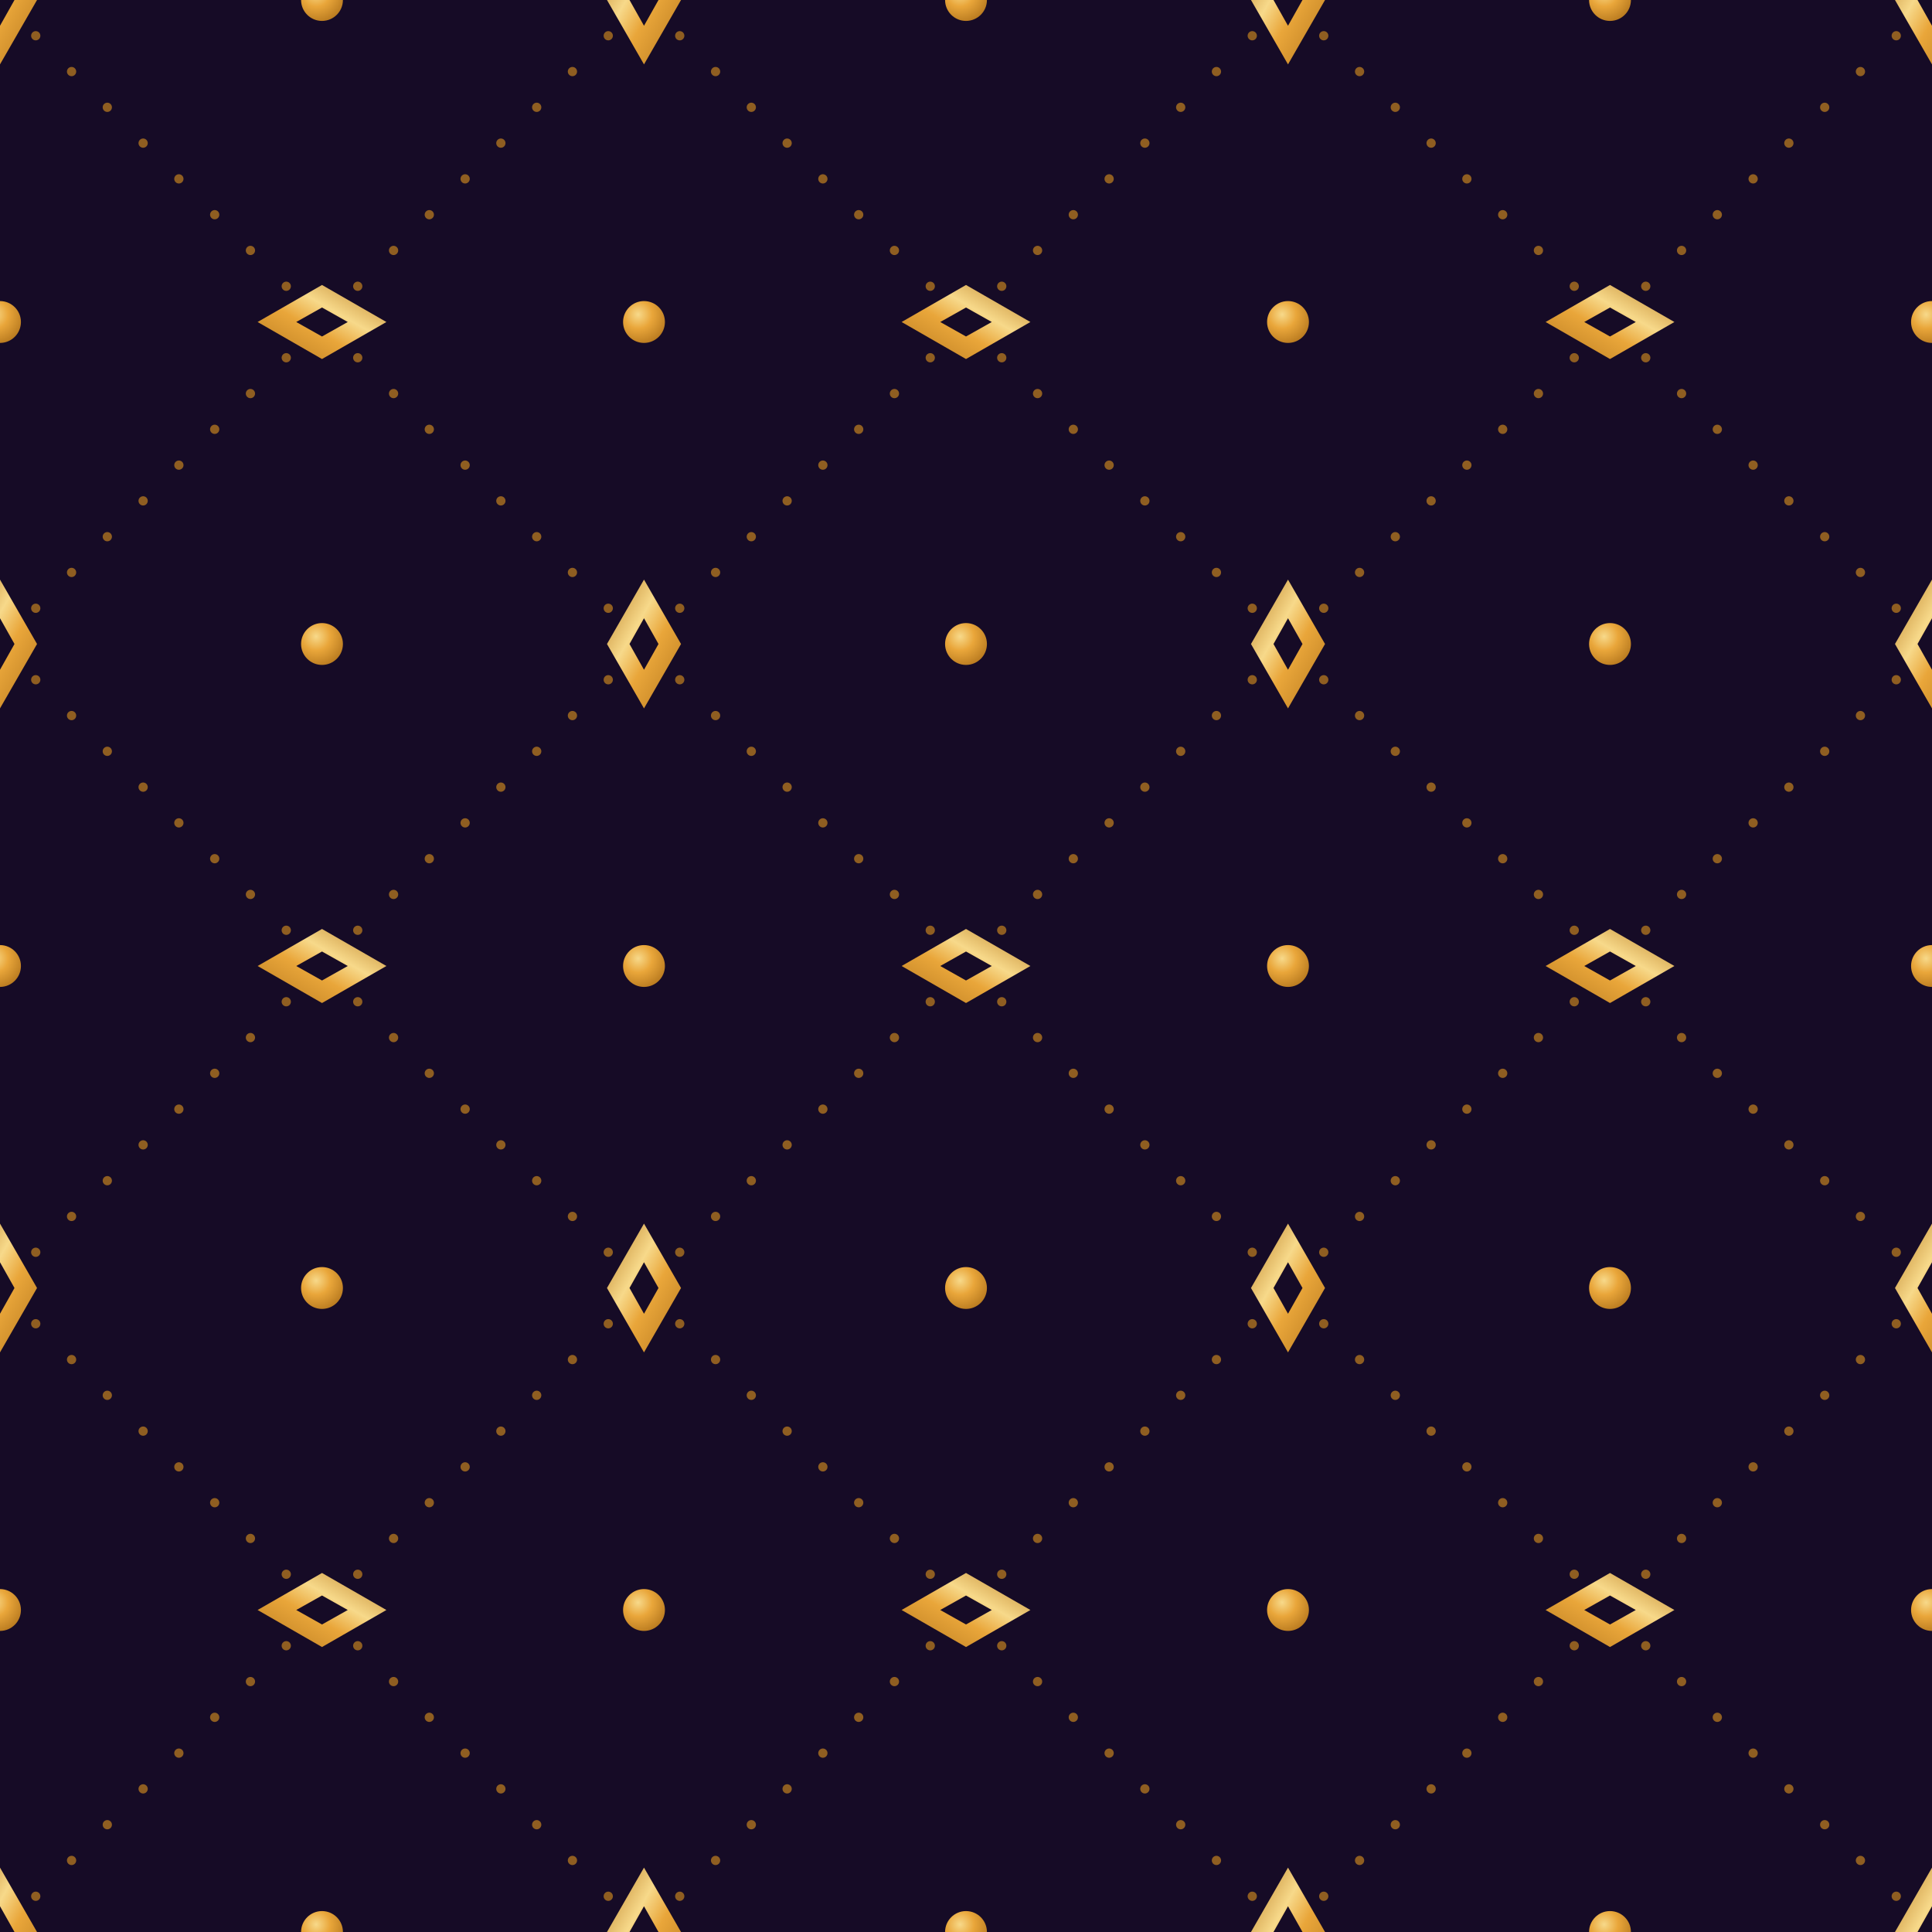
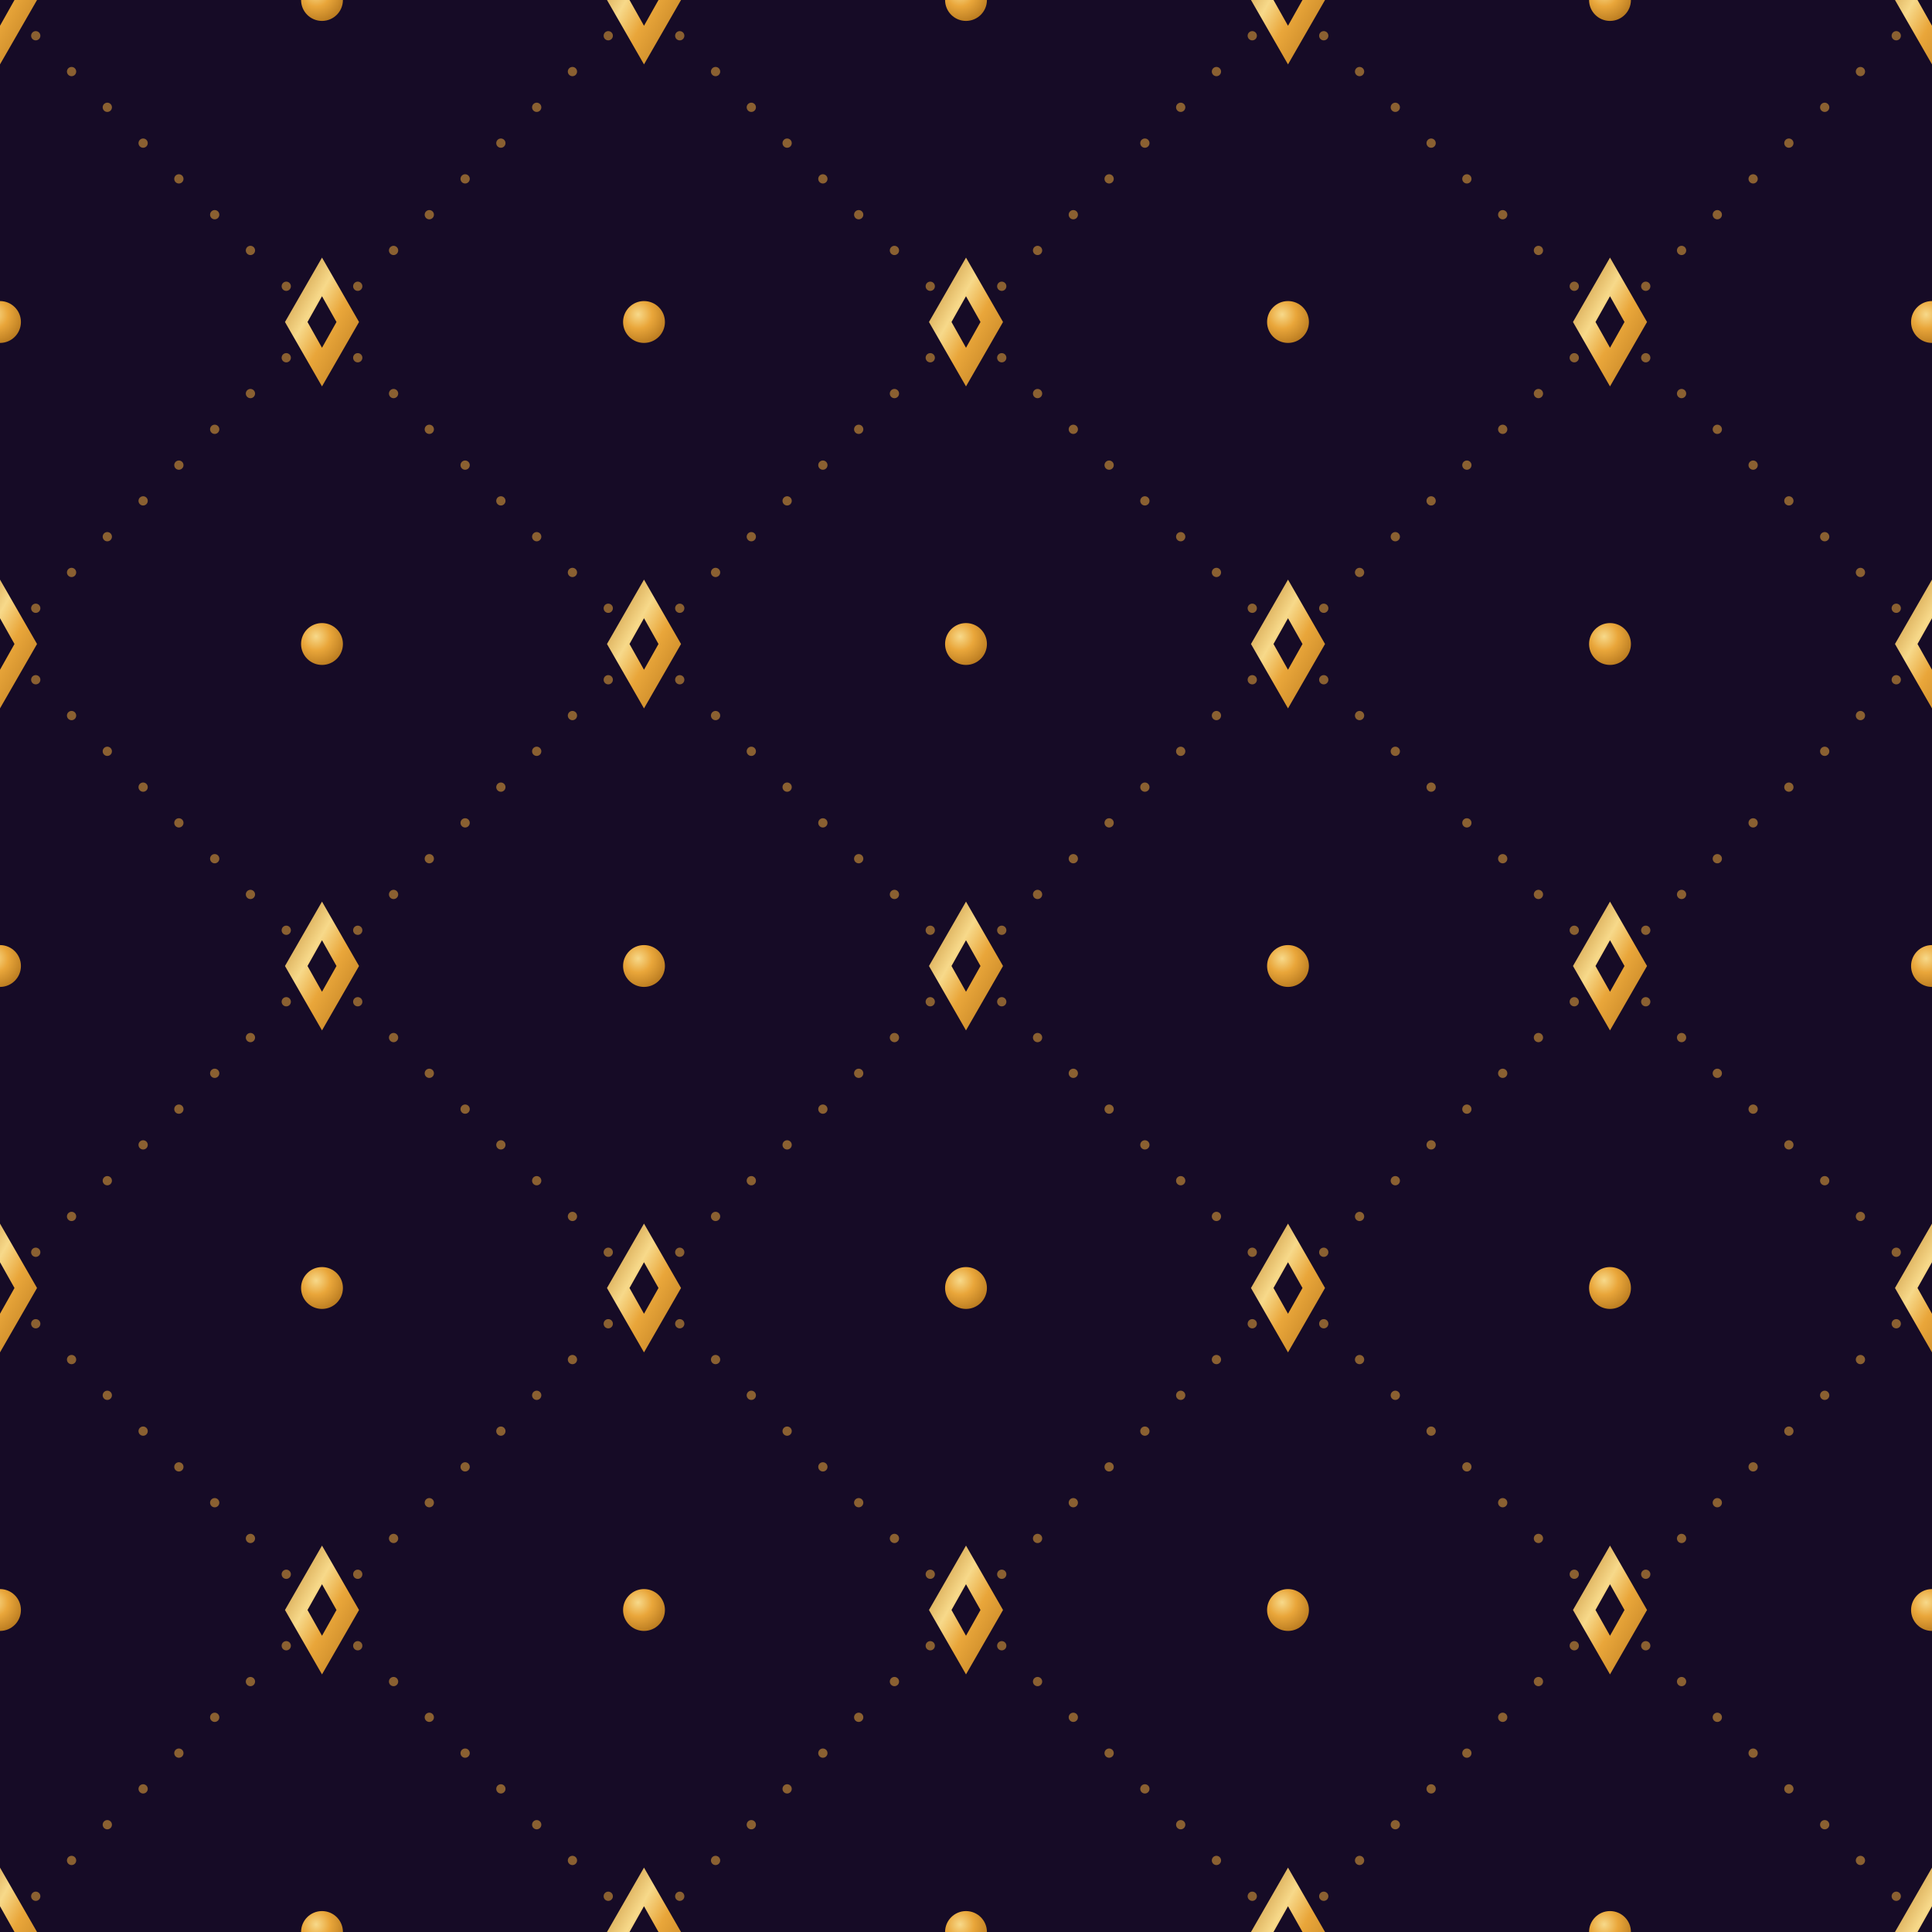
<svg xmlns="http://www.w3.org/2000/svg" xmlns:xlink="http://www.w3.org/1999/xlink" width="240" height="240" viewBox="0 0 240 240">
  <defs>
    <linearGradient id="foil" x1="0" y1="0" x2="1" y2="1">
      <stop offset="0" stop-color="#B7791F" />
      <stop offset=".38" stop-color="#F7D98A" />
      <stop offset=".58" stop-color="#E9A63A" />
      <stop offset="1" stop-color="#B7791F" />
    </linearGradient>
    <radialGradient id="brass" cx=".36" cy=".32" r=".75">
      <stop offset="0" stop-color="#F7D98A" />
      <stop offset=".45" stop-color="#E9A63A" />
      <stop offset="1" stop-color="#B7791F" />
    </radialGradient>
    <g id="dm">
      <path d="M0 -8L4.6 0 0 8 -4.6 0Z" fill="url(#foil)" />
      <path d="M0 -3.2L1.8 0 0 3.2 -1.8 0Z" fill="#160B26" />
    </g>
    <g id="ss">
      <circle r="2.6" fill="url(#brass)" />
    </g>
  </defs>
  <rect width="240" height="240" fill="#160B26" />
-   <path d="M4.44 4.44h0M8.89 8.89h0M13.33 13.33h0M17.78 17.78h0M22.22 22.22h0M26.67 26.67h0M31.11 31.11h0M35.56 35.56h0M4.44 84.44h0M8.89 88.89h0M13.33 93.33h0M17.78 97.78h0M22.22 102.22h0M26.67 106.67h0M31.11 111.11h0M35.56 115.56h0M4.44 75.56h0M8.89 71.11h0M13.33 66.67h0M17.78 62.22h0M22.22 57.78h0M26.67 53.33h0M31.11 48.89h0M35.56 44.44h0M4.44 164.44h0M8.89 168.89h0M13.33 173.33h0M17.78 177.78h0M22.22 182.22h0M26.67 186.67h0M31.11 191.11h0M35.56 195.56h0M4.44 155.56h0M8.89 151.11h0M13.33 146.67h0M17.78 142.22h0M22.22 137.78h0M26.67 133.33h0M31.11 128.89h0M35.56 124.44h0M4.44 235.56h0M8.89 231.11h0M13.33 226.67h0M17.78 222.22h0M22.22 217.78h0M26.67 213.33h0M31.11 208.89h0M35.56 204.44h0M44.44 44.44h0M48.89 48.89h0M53.33 53.33h0M57.78 57.78h0M62.22 62.22h0M66.67 66.67h0M71.11 71.11h0M75.56 75.56h0M44.44 35.56h0M48.89 31.11h0M53.33 26.67h0M57.78 22.22h0M62.22 17.78h0M66.67 13.33h0M71.11 8.89h0M75.56 4.44h0M44.44 124.44h0M48.89 128.89h0M53.33 133.33h0M57.78 137.78h0M62.22 142.22h0M66.67 146.67h0M71.11 151.11h0M75.56 155.56h0M44.44 115.56h0M48.89 111.11h0M53.33 106.67h0M57.78 102.22h0M62.22 97.78h0M66.67 93.33h0M71.11 88.89h0M75.56 84.44h0M44.44 204.44h0M48.89 208.89h0M53.33 213.33h0M57.78 217.78h0M62.22 222.22h0M66.67 226.67h0M71.11 231.11h0M75.56 235.56h0M44.44 195.56h0M48.89 191.11h0M53.33 186.67h0M57.78 182.22h0M62.22 177.78h0M66.67 173.33h0M71.11 168.89h0M75.56 164.44h0M84.44 4.44h0M88.89 8.89h0M93.33 13.33h0M97.78 17.78h0M102.22 22.22h0M106.67 26.67h0M111.11 31.11h0M115.56 35.56h0M84.44 84.44h0M88.89 88.89h0M93.33 93.33h0M97.78 97.78h0M102.22 102.22h0M106.67 106.67h0M111.11 111.11h0M115.56 115.56h0M84.44 75.56h0M88.89 71.11h0M93.33 66.67h0M97.78 62.22h0M102.22 57.78h0M106.67 53.33h0M111.11 48.89h0M115.56 44.44h0M84.44 164.44h0M88.89 168.89h0M93.33 173.33h0M97.78 177.78h0M102.22 182.22h0M106.67 186.67h0M111.11 191.11h0M115.56 195.56h0M84.44 155.56h0M88.89 151.11h0M93.33 146.67h0M97.78 142.22h0M102.22 137.78h0M106.67 133.33h0M111.11 128.89h0M115.56 124.44h0M84.44 235.56h0M88.89 231.11h0M93.33 226.67h0M97.78 222.22h0M102.22 217.78h0M106.67 213.33h0M111.11 208.89h0M115.56 204.44h0M124.44 44.44h0M128.89 48.89h0M133.33 53.33h0M137.78 57.78h0M142.22 62.22h0M146.67 66.67h0M151.11 71.11h0M155.56 75.56h0M124.44 35.56h0M128.89 31.11h0M133.33 26.67h0M137.78 22.22h0M142.22 17.78h0M146.67 13.33h0M151.11 8.89h0M155.56 4.44h0M124.44 124.44h0M128.89 128.89h0M133.33 133.33h0M137.78 137.78h0M142.22 142.22h0M146.67 146.67h0M151.11 151.11h0M155.56 155.56h0M124.44 115.56h0M128.89 111.11h0M133.33 106.67h0M137.78 102.22h0M142.22 97.78h0M146.67 93.33h0M151.11 88.89h0M155.56 84.44h0M124.44 204.44h0M128.89 208.89h0M133.33 213.33h0M137.78 217.78h0M142.22 222.22h0M146.67 226.67h0M151.11 231.11h0M155.56 235.56h0M124.44 195.56h0M128.89 191.11h0M133.33 186.67h0M137.78 182.22h0M142.22 177.78h0M146.67 173.33h0M151.11 168.89h0M155.56 164.44h0M164.44 4.44h0M168.89 8.89h0M173.33 13.33h0M177.78 17.78h0M182.22 22.22h0M186.67 26.67h0M191.11 31.11h0M195.56 35.56h0M164.44 84.44h0M168.89 88.89h0M173.33 93.33h0M177.78 97.78h0M182.22 102.22h0M186.67 106.67h0M191.11 111.11h0M195.56 115.56h0M164.44 75.56h0M168.89 71.11h0M173.33 66.67h0M177.78 62.22h0M182.22 57.78h0M186.67 53.33h0M191.11 48.89h0M195.56 44.44h0M164.44 164.44h0M168.89 168.89h0M173.33 173.33h0M177.78 177.78h0M182.22 182.22h0M186.67 186.67h0M191.11 191.11h0M195.56 195.56h0M164.44 155.56h0M168.89 151.11h0M173.33 146.67h0M177.78 142.22h0M182.22 137.78h0M186.67 133.33h0M191.11 128.89h0M195.56 124.44h0M164.44 235.56h0M168.89 231.11h0M173.33 226.67h0M177.78 222.22h0M182.22 217.78h0M186.67 213.33h0M191.11 208.89h0M195.56 204.44h0M204.44 44.44h0M208.89 48.89h0M213.33 53.33h0M217.78 57.78h0M222.22 62.22h0M226.67 66.67h0M231.11 71.11h0M235.56 75.56h0M204.44 35.56h0M208.89 31.11h0M213.33 26.67h0M217.78 22.22h0M222.22 17.78h0M226.67 13.33h0M231.11 8.89h0M235.56 4.44h0M204.44 124.44h0M208.89 128.89h0M213.33 133.33h0M217.78 137.78h0M222.22 142.22h0M226.67 146.67h0M231.11 151.11h0M235.56 155.56h0M204.44 115.56h0M208.89 111.11h0M213.33 106.67h0M217.78 102.22h0M222.22 97.78h0M226.67 93.33h0M231.11 88.89h0M235.56 84.44h0M204.44 204.44h0M208.89 208.89h0M213.33 213.33h0M217.78 217.78h0M222.22 222.22h0M226.67 226.67h0M231.11 231.11h0M235.56 235.56h0M204.44 195.56h0M208.89 191.11h0M213.33 186.67h0M217.78 182.22h0M222.22 177.78h0M226.67 173.33h0M231.11 168.89h0M235.56 164.44h0" stroke="#B7791F" stroke-width="1.15" stroke-linecap="round" opacity="0.75" />
+   <path d="M4.44 4.44h0M8.89 8.89h0M13.33 13.33h0M17.78 17.78h0M22.22 22.22h0M26.67 26.67h0M31.11 31.11h0M35.56 35.56h0M4.44 84.44h0M8.89 88.89h0M13.33 93.33h0M17.78 97.78h0M22.22 102.22h0M26.67 106.67h0M31.11 111.11h0M35.56 115.56h0M4.44 75.56h0M8.89 71.11h0M13.33 66.67h0M17.78 62.22h0M22.22 57.78h0M26.67 53.33h0M31.11 48.89h0M35.56 44.44h0M4.44 164.44h0M8.89 168.89h0M13.33 173.33h0M17.78 177.78h0M22.22 182.22h0M26.67 186.67h0M31.11 191.11h0M35.56 195.56h0M4.44 155.56h0M8.89 151.11h0M13.33 146.67h0M17.78 142.22h0M22.22 137.78h0M26.67 133.33h0M31.11 128.89h0M35.56 124.44h0M4.44 235.56h0M8.89 231.11h0M13.33 226.67h0M17.78 222.22h0M22.22 217.78h0M26.67 213.33h0M31.11 208.89h0M35.56 204.44h0M44.44 44.44h0M48.89 48.89h0M53.33 53.33h0M57.78 57.78h0M62.22 62.22h0M66.67 66.67h0M71.11 71.11h0M75.56 75.56h0M44.44 35.56h0M48.89 31.11h0M53.33 26.67h0M57.78 22.22h0M62.22 17.78h0M66.67 13.33h0M71.11 8.89h0M75.56 4.44h0M44.44 124.44h0M48.89 128.89h0M53.33 133.33h0M57.78 137.78h0M62.22 142.22h0M66.67 146.67h0M71.11 151.11h0M75.56 155.56h0M44.44 115.56h0M48.89 111.11h0M53.33 106.67h0M57.78 102.22h0M62.22 97.78h0M66.67 93.33h0M71.11 88.89h0M75.56 84.44h0M44.44 204.44h0M48.89 208.89h0M53.33 213.33h0M57.78 217.78h0M62.22 222.22h0M66.67 226.67h0M71.11 231.11h0M75.56 235.56h0M44.44 195.56h0M48.89 191.11h0M53.33 186.67h0M57.78 182.22h0M62.22 177.78h0M66.67 173.33h0M71.11 168.89h0M75.56 164.44h0M84.44 4.44h0M88.89 8.89h0M93.33 13.33h0M97.78 17.78h0M102.22 22.22h0M106.67 26.67h0M111.11 31.11h0M115.56 35.56h0M84.44 84.44h0M88.89 88.89h0M93.33 93.33h0M97.78 97.78h0M102.22 102.22h0M106.67 106.67h0M111.11 111.11h0M115.56 115.56h0M84.44 75.56h0M88.89 71.11h0M93.33 66.67h0M97.78 62.22h0M102.22 57.78h0M106.67 53.33h0M111.11 48.89h0M115.56 44.44h0M84.44 164.44h0M88.89 168.89h0M93.33 173.33h0M97.78 177.78h0M102.22 182.22h0M106.67 186.67h0M111.11 191.11h0M115.56 195.56h0M84.44 155.56h0M88.89 151.11h0M93.33 146.67h0M97.78 142.22h0M102.22 137.78h0M106.67 133.33h0M111.11 128.89h0M115.56 124.44h0M84.44 235.56h0M88.89 231.11h0M93.33 226.67h0M97.78 222.22h0M102.22 217.78h0M106.67 213.33h0M111.11 208.89h0M115.56 204.44h0M124.44 44.44h0M128.89 48.89h0M133.33 53.33h0M137.78 57.78h0M142.22 62.22h0M146.67 66.67h0M151.11 71.11h0M155.56 75.56h0M124.44 35.56h0M128.89 31.11h0M133.33 26.67h0M137.78 22.22h0M142.22 17.78h0M146.67 13.33h0M151.11 8.89h0M155.56 4.44h0M124.44 124.44h0M128.89 128.89h0M133.33 133.33h0M137.78 137.78h0M142.22 142.22h0M146.67 146.67h0M151.11 151.11h0M155.56 155.56h0M124.44 115.56h0M128.89 111.11h0M133.33 106.67h0M137.78 102.22h0M142.22 97.78h0M146.67 93.33h0M151.11 88.89h0M155.56 84.44h0M124.44 204.44h0M128.89 208.89h0M133.33 213.33h0M137.78 217.78h0M142.22 222.22h0M146.67 226.67h0M151.11 231.11h0M155.56 235.56h0M124.44 195.56h0M128.89 191.11h0M133.33 186.67h0M137.78 182.22h0M142.22 177.78h0M146.67 173.33h0M151.11 168.89h0M155.56 164.44h0M164.44 4.44h0M168.89 8.89h0M173.33 13.33h0M177.78 17.78h0M182.22 22.22h0M186.67 26.67h0M191.11 31.11h0M195.56 35.56h0M164.44 84.44h0M168.89 88.89h0M173.33 93.33h0M177.78 97.78h0M182.22 102.22h0M186.67 106.67h0M191.11 111.11h0M195.56 115.56h0M164.44 75.56h0M168.89 71.11h0M173.33 66.67h0M177.78 62.22h0M182.22 57.78h0M186.67 53.33h0M191.11 48.89h0M195.56 44.44h0M164.44 164.44h0M168.89 168.89h0M173.33 173.33h0M177.78 177.78h0M182.22 182.22h0M186.67 186.67h0M191.11 191.11h0M195.56 195.56h0M164.44 155.56h0M168.89 151.11h0M173.33 146.67h0M177.78 142.22h0M182.22 137.78h0M186.67 133.33h0M191.11 128.89h0M195.56 124.44h0M164.44 235.56h0M168.89 231.11h0M173.33 226.67h0M177.78 222.22h0M182.22 217.78h0M186.67 213.33h0M191.11 208.89h0M195.56 204.44h0M204.44 44.44h0M208.89 48.89h0M213.33 53.33h0M217.78 57.78h0M222.22 62.22h0M226.67 66.67h0M231.11 71.11h0M235.56 75.56h0M204.44 35.56h0M208.89 31.11h0M213.33 26.67h0M217.78 22.22h0M222.22 17.78h0M226.67 13.33h0M231.11 8.89h0M235.56 4.44h0M204.44 124.44h0M208.89 128.89h0M213.33 133.33h0M217.78 137.78h0M222.22 142.22h0M226.67 146.67h0M231.11 151.11h0M235.56 155.56h0M204.44 115.56h0M208.89 111.11h0M213.33 106.67h0M217.78 102.22h0M222.22 97.78h0M226.67 93.33h0M231.11 88.89h0M235.56 84.44h0M204.44 204.44h0M208.89 208.89h0M213.33 213.33h0M217.78 217.78h0M222.22 222.22h0M226.67 226.67h0M231.11 231.11h0M235.56 235.56h0M204.44 195.56h0M208.89 191.11h0M213.33 186.67h0M217.78 182.22h0M222.22 177.78h0M226.67 173.33h0M231.11 168.89h0M235.56 164.44h0" stroke="#E9A63A" stroke-width="1.15" stroke-linecap="round" opacity="0.55" />
  <use xlink:href="#dm" x="0" y="0" />
  <use xlink:href="#ss" x="0" y="40" />
  <use xlink:href="#dm" x="0" y="80" />
  <use xlink:href="#ss" x="0" y="120" />
  <use xlink:href="#dm" x="0" y="160" />
  <use xlink:href="#ss" x="0" y="200" />
  <use xlink:href="#dm" x="0" y="240" />
  <use xlink:href="#ss" x="40" y="0" />
-   <use xlink:href="#dm" x="40" y="40" transform="rotate(90 40 40)" />
+   <use xlink:href="#dm" x="40" y="40" />
  <use xlink:href="#ss" x="40" y="80" />
-   <use xlink:href="#dm" x="40" y="120" transform="rotate(90 40 120)" />
+   <use xlink:href="#dm" x="40" y="120" />
  <use xlink:href="#ss" x="40" y="160" />
-   <use xlink:href="#dm" x="40" y="200" transform="rotate(90 40 200)" />
+   <use xlink:href="#dm" x="40" y="200" />
  <use xlink:href="#ss" x="40" y="240" />
  <use xlink:href="#dm" x="80" y="0" />
  <use xlink:href="#ss" x="80" y="40" />
  <use xlink:href="#dm" x="80" y="80" />
  <use xlink:href="#ss" x="80" y="120" />
  <use xlink:href="#dm" x="80" y="160" />
  <use xlink:href="#ss" x="80" y="200" />
  <use xlink:href="#dm" x="80" y="240" />
  <use xlink:href="#ss" x="120" y="0" />
-   <use xlink:href="#dm" x="120" y="40" transform="rotate(90 120 40)" />
+   <use xlink:href="#dm" x="120" y="40" />
  <use xlink:href="#ss" x="120" y="80" />
-   <use xlink:href="#dm" x="120" y="120" transform="rotate(90 120 120)" />
+   <use xlink:href="#dm" x="120" y="120" />
  <use xlink:href="#ss" x="120" y="160" />
-   <use xlink:href="#dm" x="120" y="200" transform="rotate(90 120 200)" />
+   <use xlink:href="#dm" x="120" y="200" />
  <use xlink:href="#ss" x="120" y="240" />
  <use xlink:href="#dm" x="160" y="0" />
  <use xlink:href="#ss" x="160" y="40" />
  <use xlink:href="#dm" x="160" y="80" />
  <use xlink:href="#ss" x="160" y="120" />
  <use xlink:href="#dm" x="160" y="160" />
  <use xlink:href="#ss" x="160" y="200" />
  <use xlink:href="#dm" x="160" y="240" />
  <use xlink:href="#ss" x="200" y="0" />
-   <use xlink:href="#dm" x="200" y="40" transform="rotate(90 200 40)" />
+   <use xlink:href="#dm" x="200" y="40" />
  <use xlink:href="#ss" x="200" y="80" />
-   <use xlink:href="#dm" x="200" y="120" transform="rotate(90 200 120)" />
+   <use xlink:href="#dm" x="200" y="120" />
  <use xlink:href="#ss" x="200" y="160" />
-   <use xlink:href="#dm" x="200" y="200" transform="rotate(90 200 200)" />
+   <use xlink:href="#dm" x="200" y="200" />
  <use xlink:href="#ss" x="200" y="240" />
  <use xlink:href="#dm" x="240" y="0" />
  <use xlink:href="#ss" x="240" y="40" />
  <use xlink:href="#dm" x="240" y="80" />
  <use xlink:href="#ss" x="240" y="120" />
  <use xlink:href="#dm" x="240" y="160" />
  <use xlink:href="#ss" x="240" y="200" />
  <use xlink:href="#dm" x="240" y="240" />
</svg>
